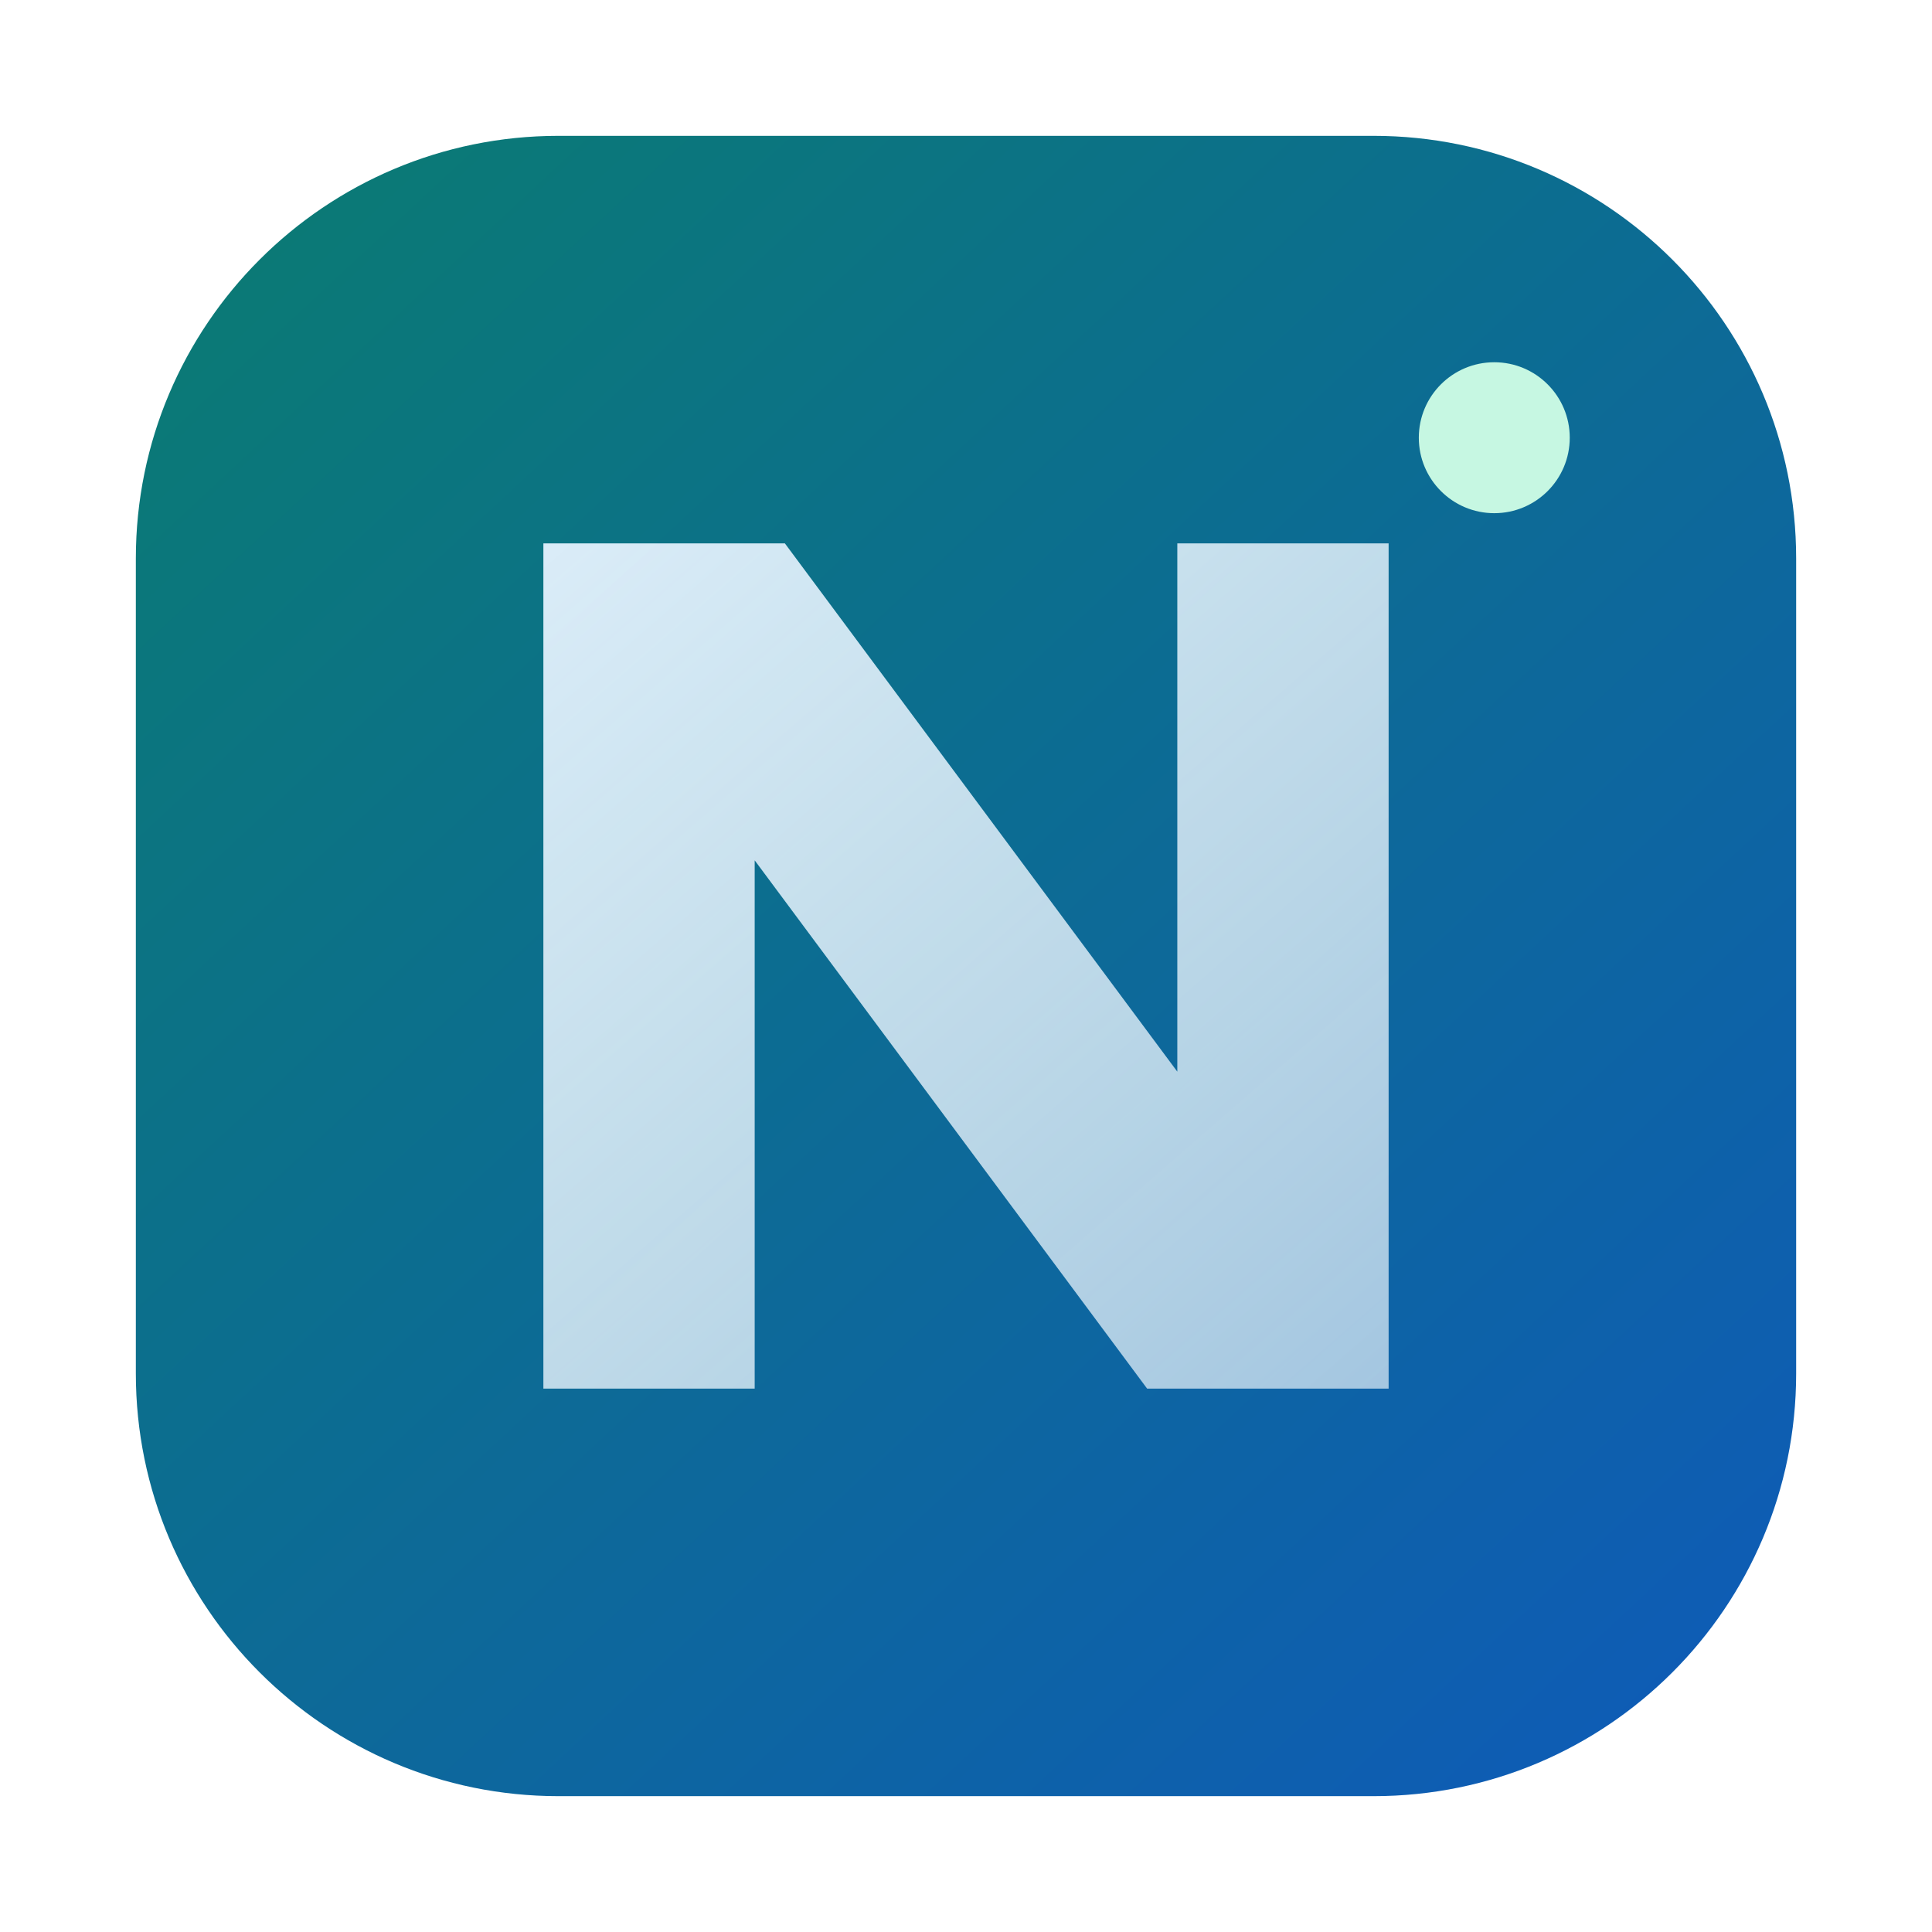
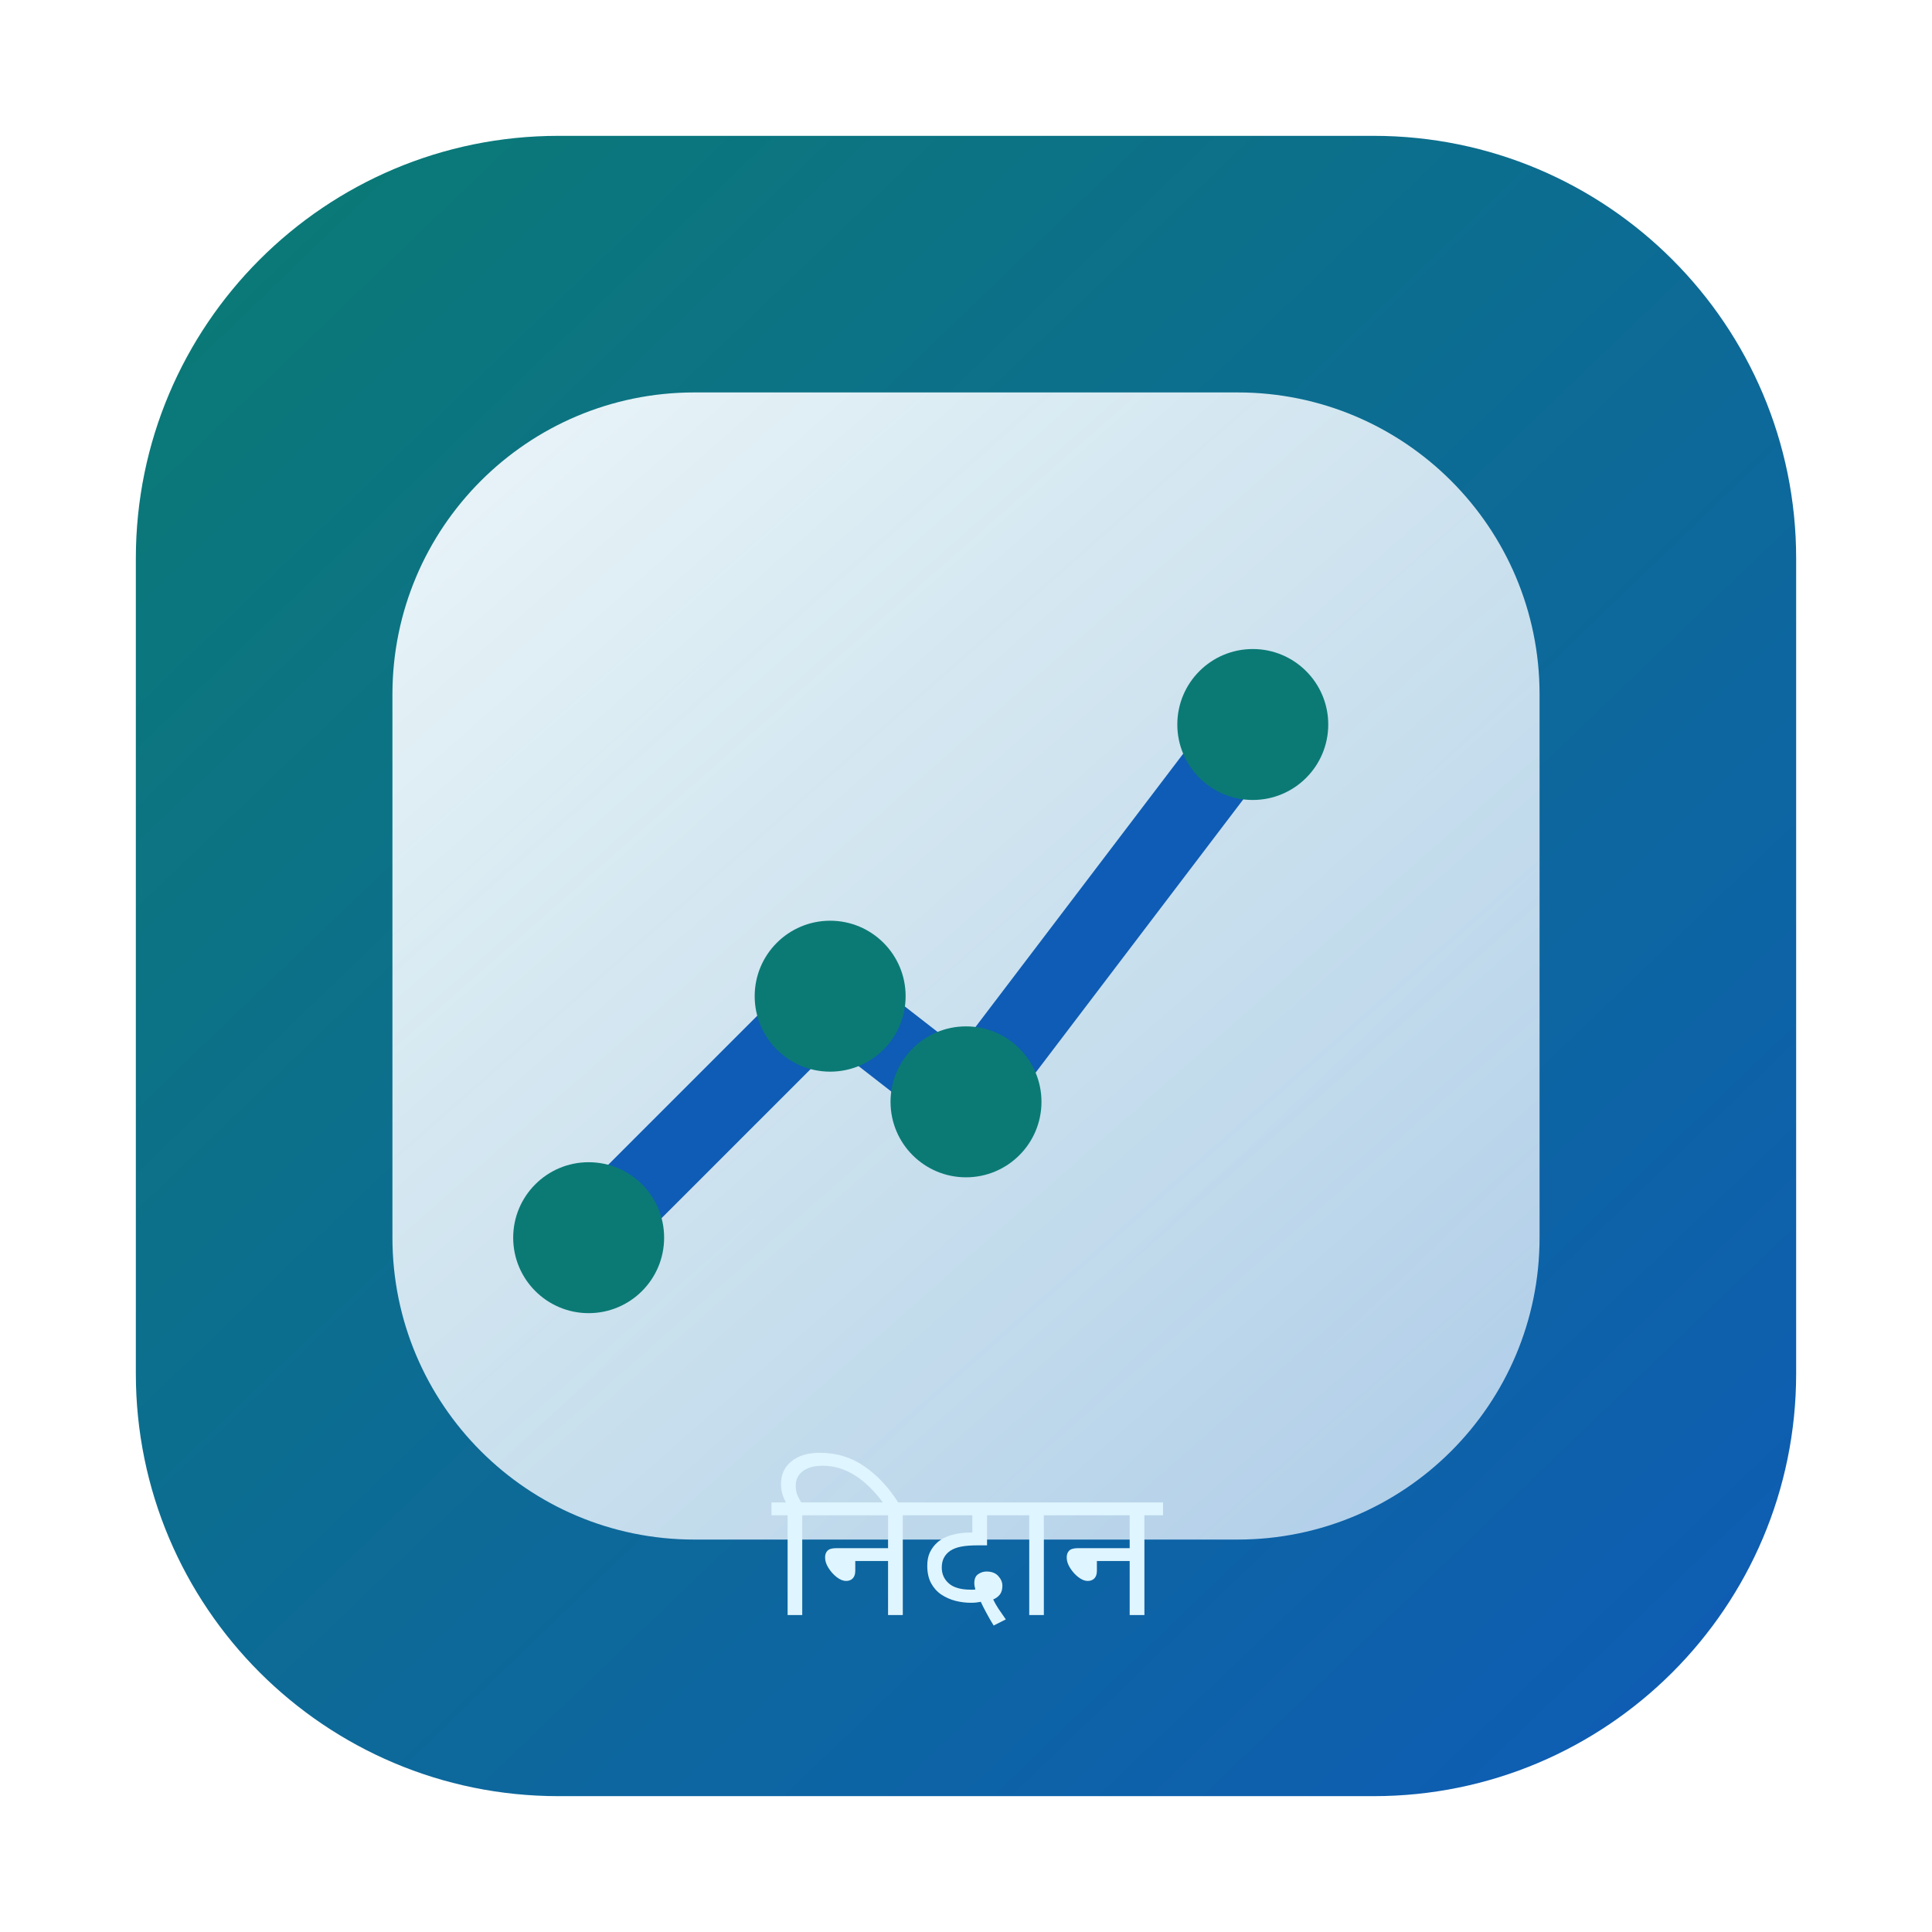
<svg xmlns="http://www.w3.org/2000/svg" width="256" height="256" viewBox="0 0 256 256" fill="none">
  <defs>
-     <linearGradient id="g1" x1="34" y1="28" x2="220" y2="228" gradientUnits="userSpaceOnUse">
+     <linearGradient id="surface" x1="28" y1="24" x2="228" y2="232" gradientUnits="userSpaceOnUse">
      <stop stop-color="#0B7A75" />
      <stop offset="1" stop-color="#0E5CB5" />
    </linearGradient>
-     <linearGradient id="g2" x1="76" y1="64" x2="184" y2="188" gradientUnits="userSpaceOnUse">
-       <stop stop-color="#E6F3FF" stop-opacity="0.95" />
-       <stop offset="1" stop-color="#F4FBFF" stop-opacity="0.65" />
+     <linearGradient id="panel" x1="62" y1="52" x2="194" y2="202" gradientUnits="userSpaceOnUse">
+       <stop stop-color="#F5FBFF" stop-opacity="0.95" />
+       <stop offset="1" stop-color="#EAF4FF" stop-opacity="0.74" />
    </linearGradient>
  </defs>
-   <rect x="18" y="18" width="220" height="220" rx="56" fill="url(#g1)" />
-   <path d="M72 184V72H104L156 142V72H184V184H152L100 114V184H72Z" fill="url(#g2)" />
-   <circle cx="198" cy="58" r="10" fill="#C6F7E2" />
+   <rect x="18" y="18" width="220" height="220" rx="56" fill="url(#surface)" />
+   <rect x="52" y="52" width="152" height="152" rx="40" fill="url(#panel)" />
+   <path d="M78 164L110 132L128 146L166 96" stroke="#0E5CB5" stroke-width="10" stroke-linecap="round" stroke-linejoin="round" />
+   <circle cx="78" cy="164" r="10" fill="#0B7A75" />
+   <circle cx="110" cy="132" r="10" fill="#0B7A75" />
+   <circle cx="128" cy="146" r="10" fill="#0B7A75" />
+   <circle cx="166" cy="96" r="10" fill="#0B7A75" />
+   <text x="128" y="214" text-anchor="middle" font-size="24" font-family="'Noto Sans Devanagari','Mangal','Kohinoor Devanagari',sans-serif" fill="#DFF5FF">निदान</text>
</svg>
